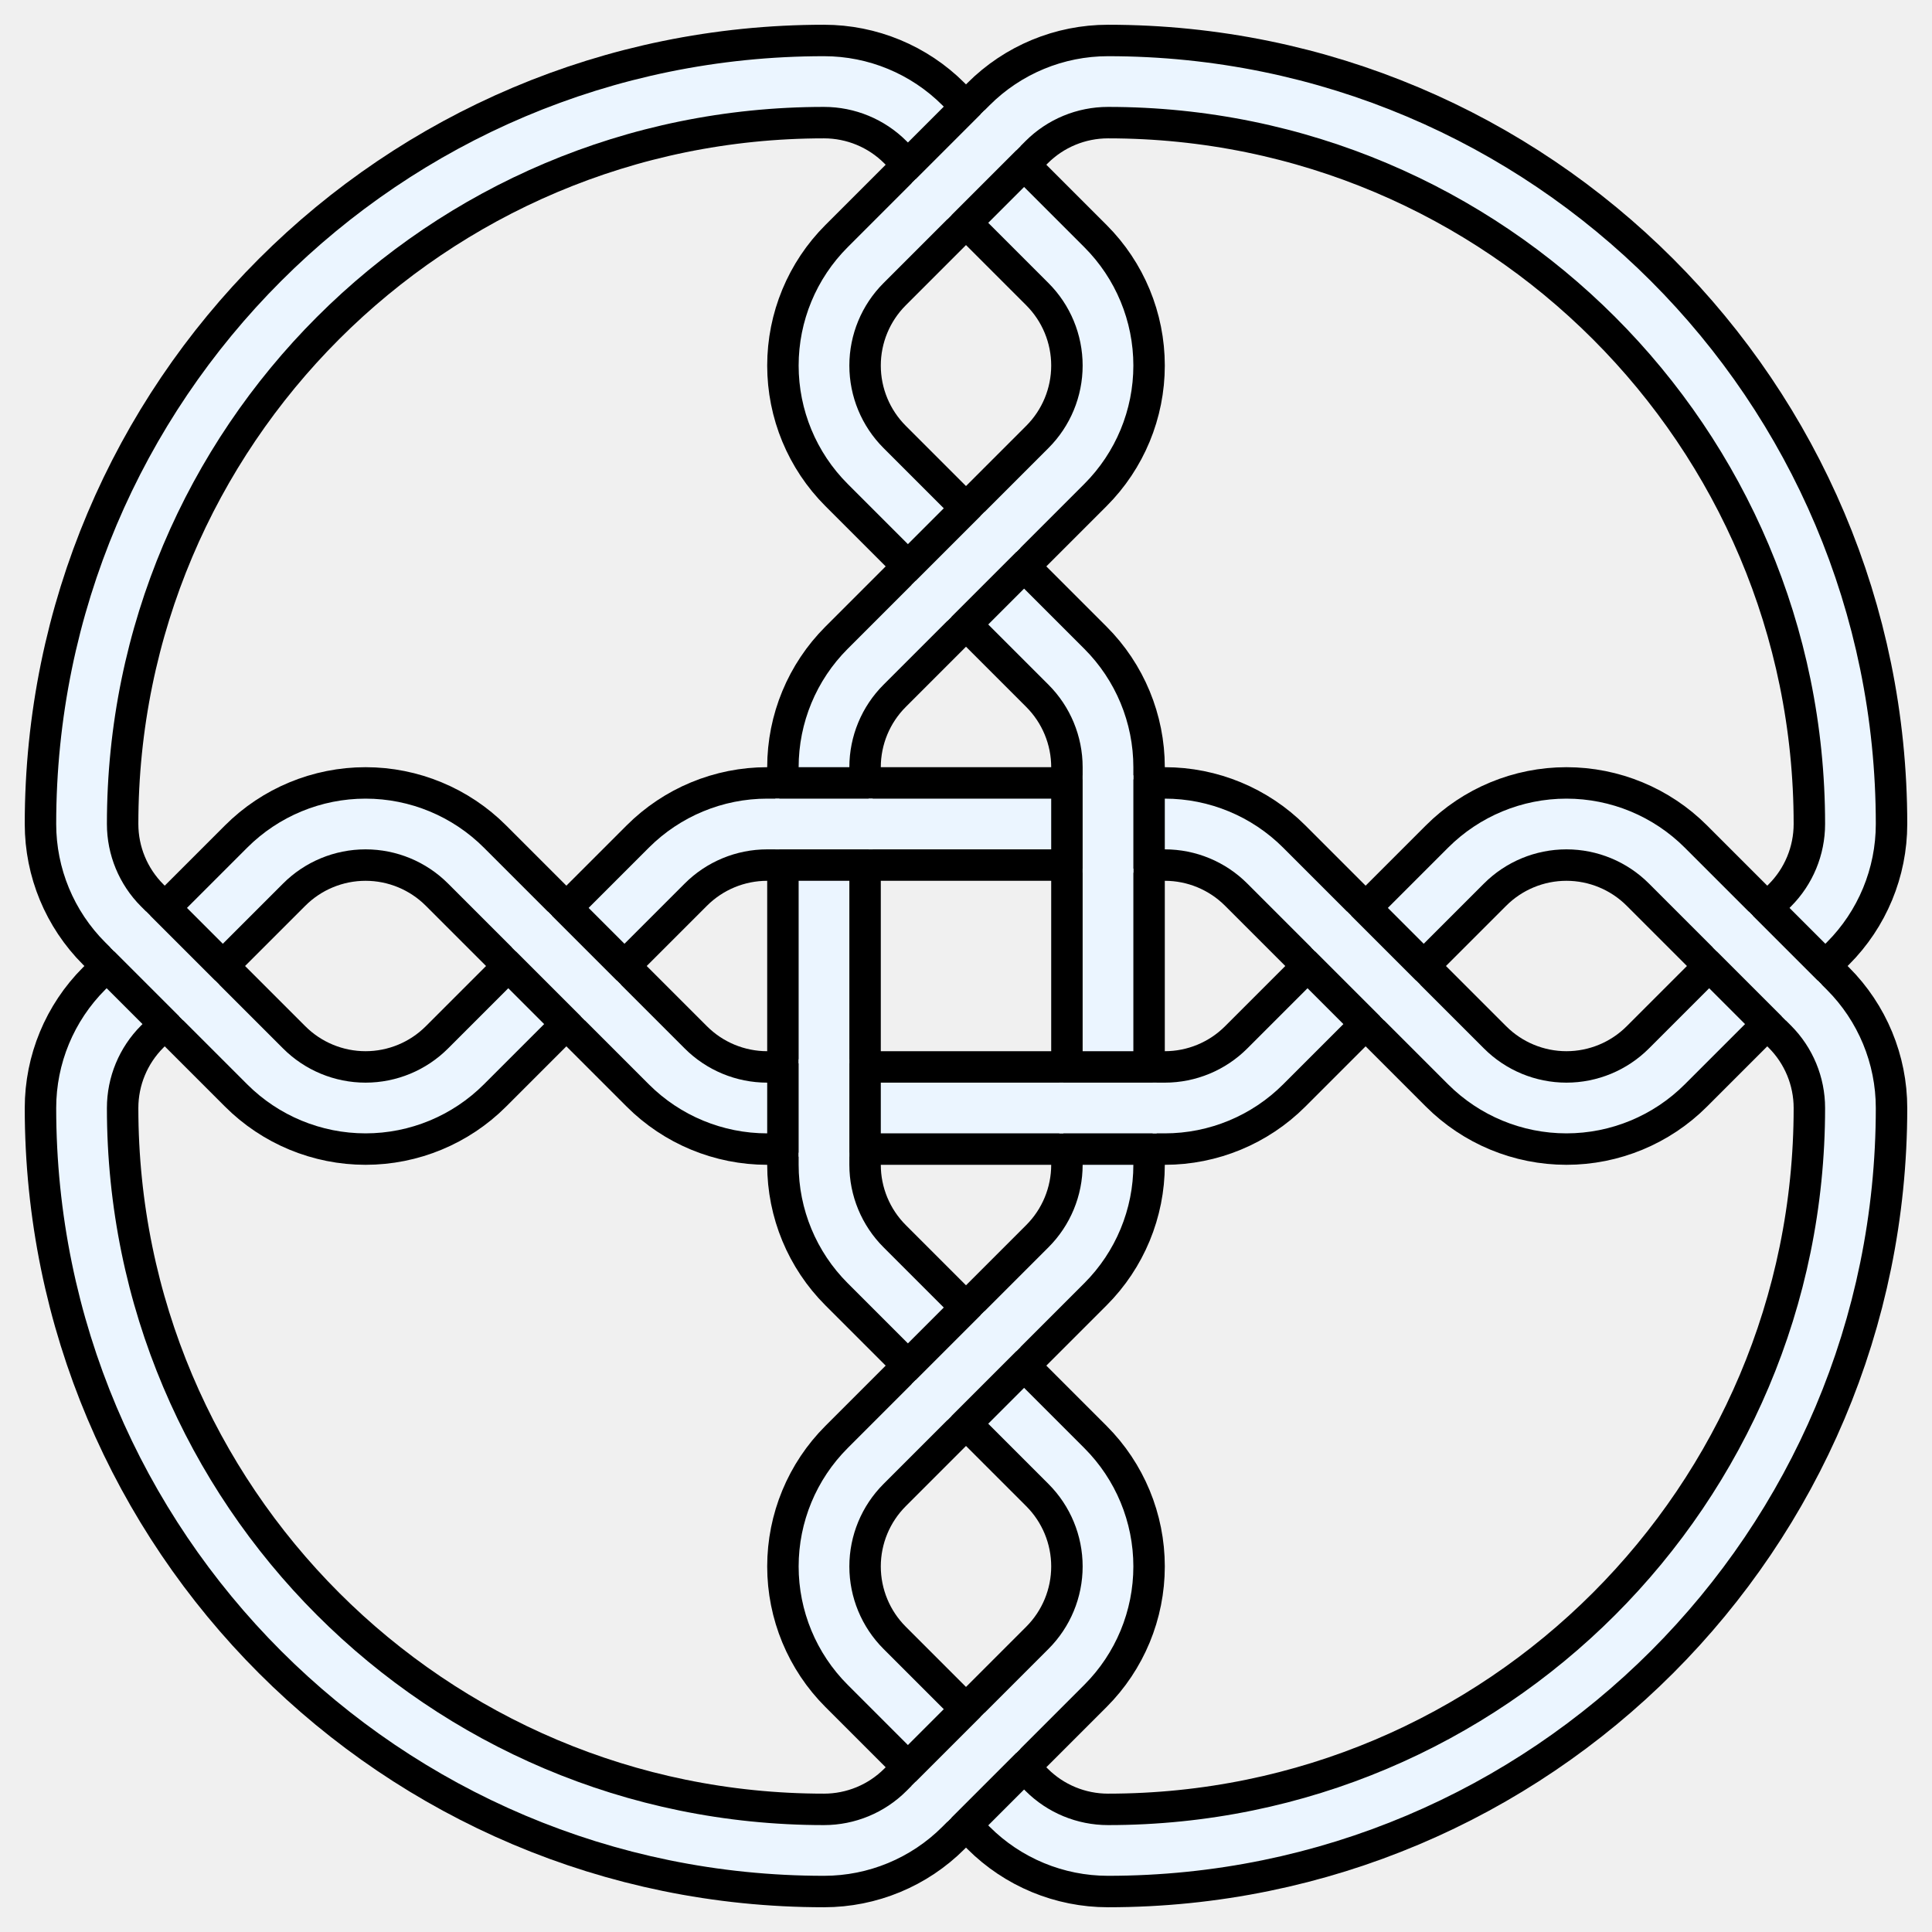
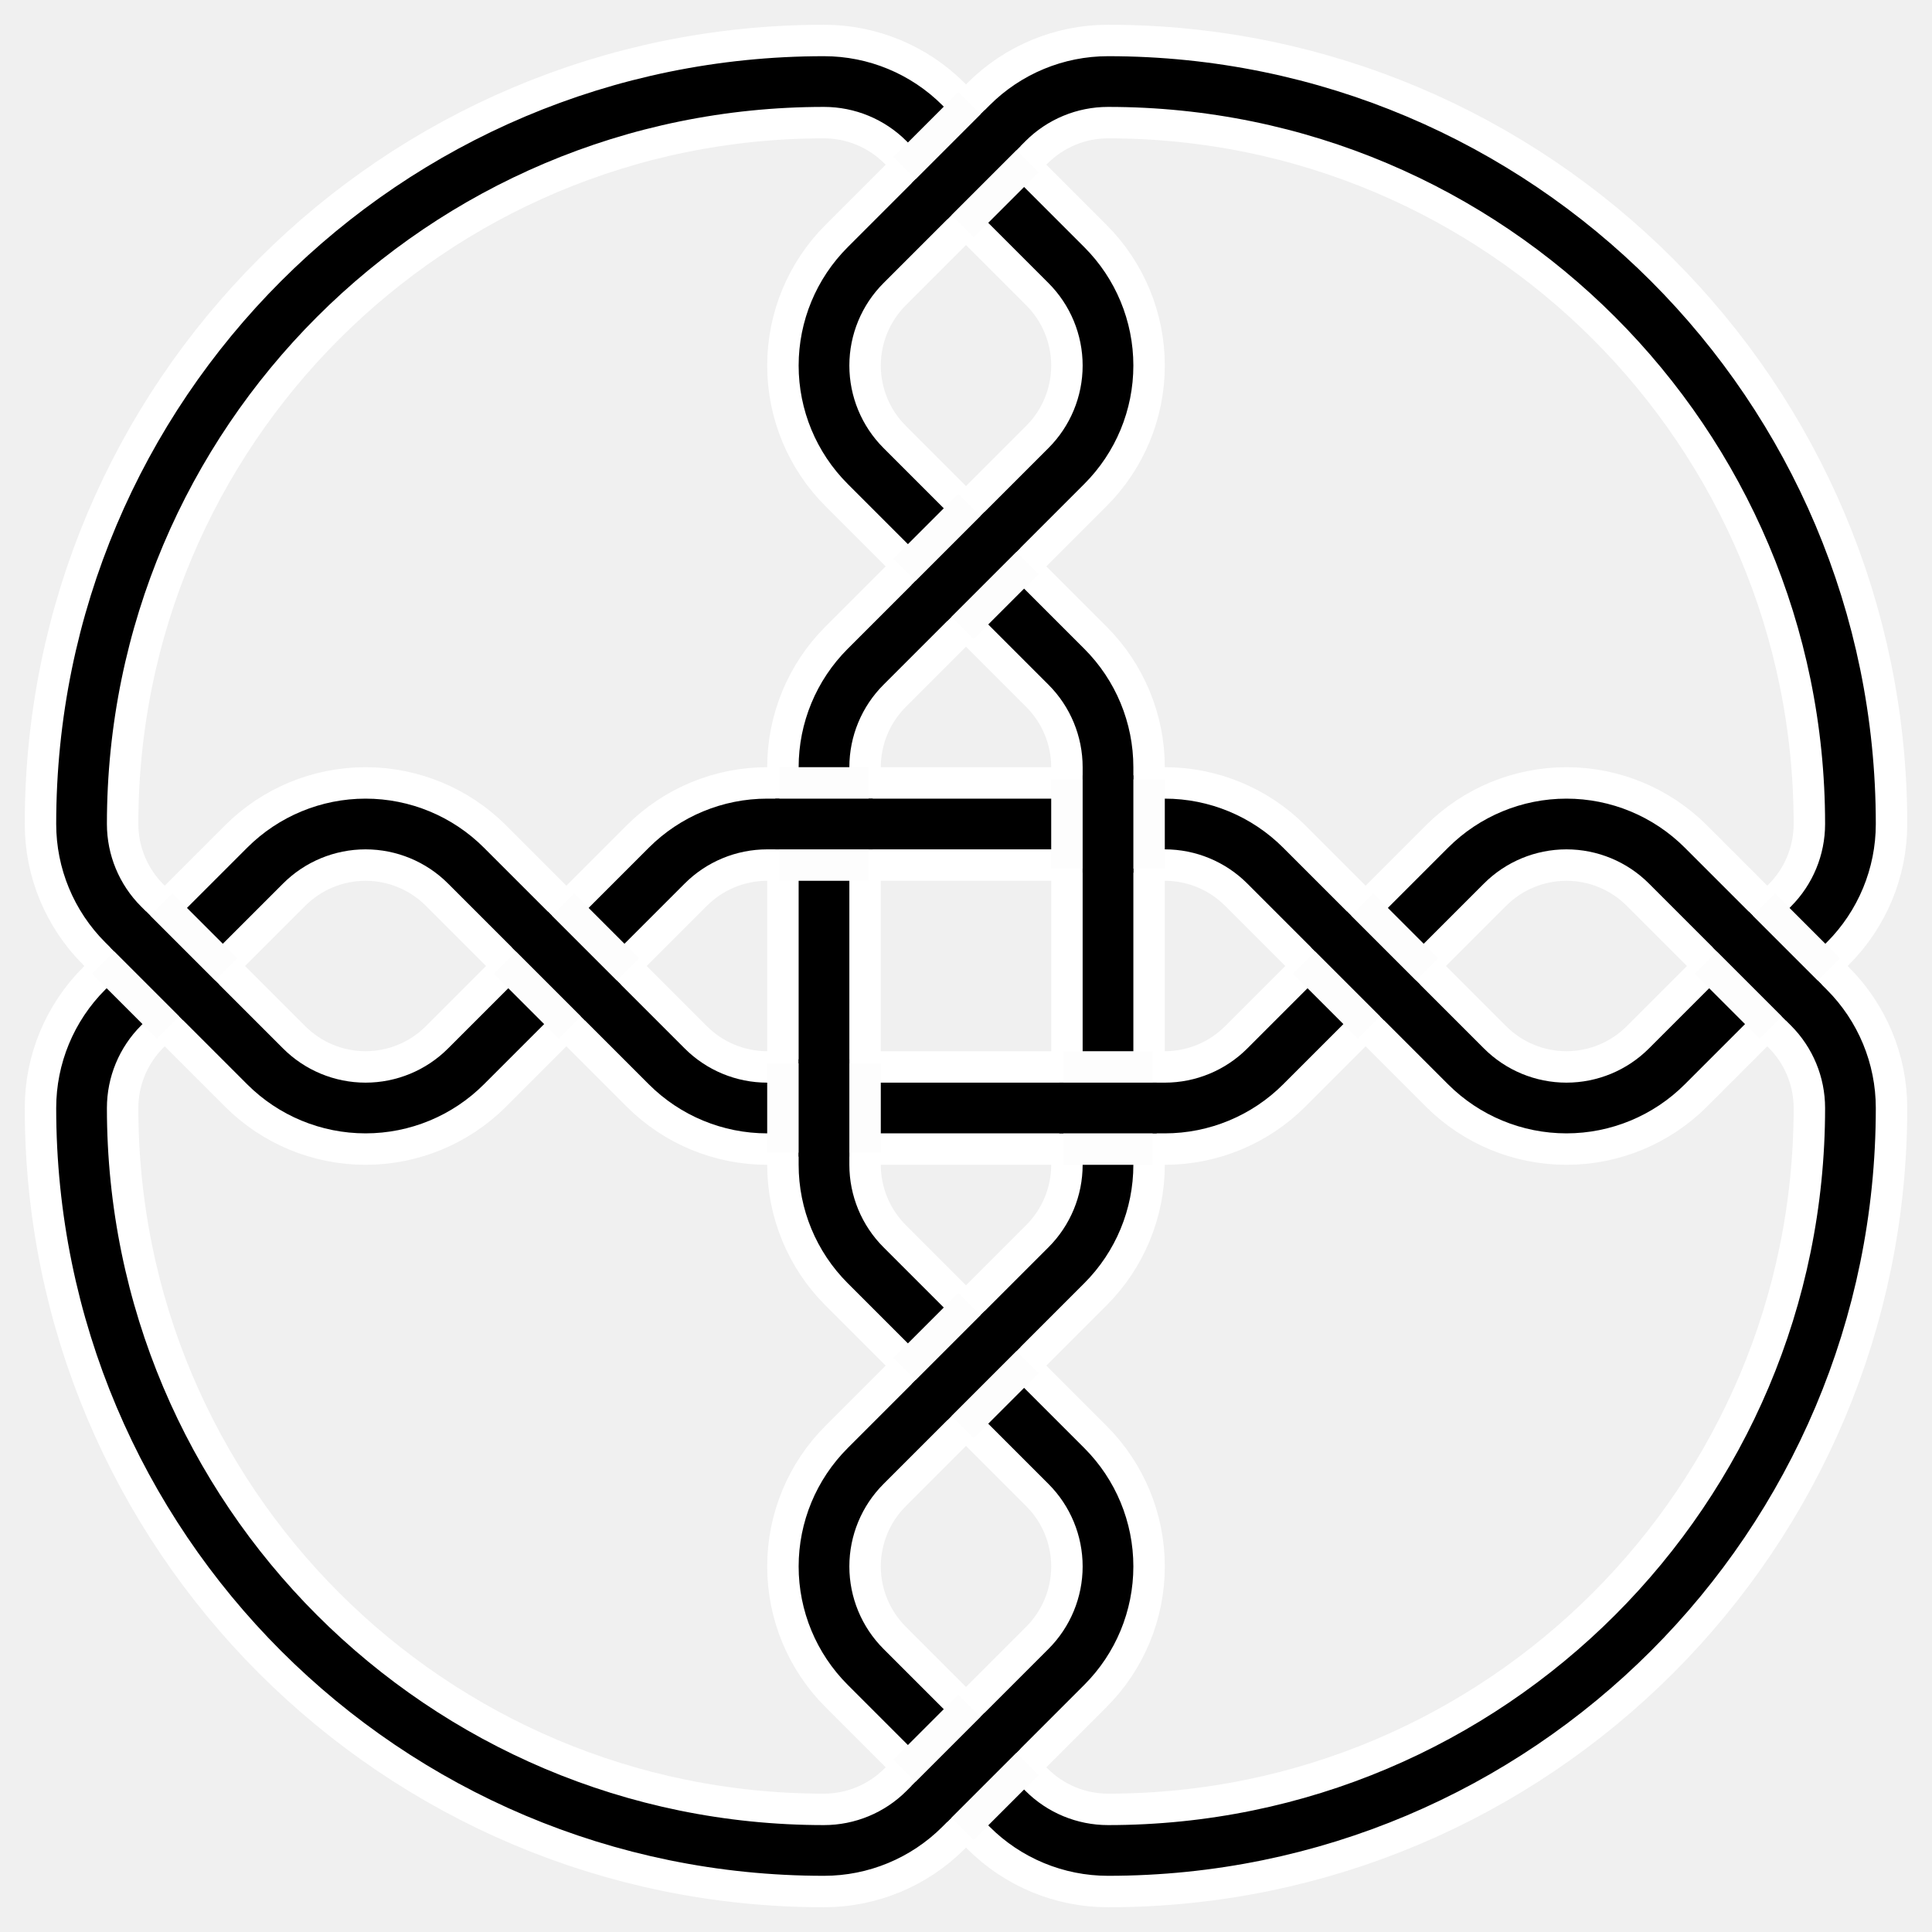
- <svg xmlns="http://www.w3.org/2000/svg" xmlns:xlink="http://www.w3.org/1999/xlink" width="600" height="600" viewBox="0 0 600 600" version="1.1" id="svg3">
+ <svg xmlns="http://www.w3.org/2000/svg" xmlns:xlink="http://www.w3.org/1999/xlink" width="600" height="600" viewBox="0 0 600 600" version="1.1" id="svg1">
  <defs id="defs1">
    <path id="Main" d="M-217.995,35 C-217.995,25.718,-214.307,16.815,-207.744,10.251 L-172.744,-24.748 C-166.18,-31.312,-157.277,-35,-147.995,-35 C-138.712,-35,-129.81,-31.312,-123.246,-24.748 L-73.749,24.748 C-67.185,31.312,-58.282,35,-49,35 H49 C58.282,35,67.185,31.312,73.749,24.748 L123.246,-24.748 C129.81,-31.312,138.712,-35,147.995,-35 C157.277,-35,166.18,-31.312,172.744,-24.748 L207.744,10.251 C214.307,16.815,217.995,25.718,217.995,35 C217.995,136.065,136.065,217.995,35,217.995 C25.718,217.995,16.815,214.307,10.251,207.744 L-24.748,172.744 C-31.312,166.18,-35,157.277,-35,147.995 C-35,138.712,-31.312,129.81,-24.748,123.246 L24.748,73.749 C31.312,67.185,35,58.282,35,49 V-49 C35,-58.282,31.312,-67.185,24.748,-73.749 L-24.748,-123.246 C-31.312,-129.81,-35,-138.712,-35,-147.995 C-35,-157.277,-31.312,-166.18,-24.748,-172.744 L10.251,-207.744 C16.815,-214.307,25.718,-217.995,35,-217.995 C136.065,-217.995,217.995,-136.065,217.995,-35 C217.995,-25.718,214.307,-16.815,207.744,-10.251 L172.744,24.748 C166.18,31.312,157.277,35,147.995,35 C138.712,35,129.81,31.312,123.246,24.748 L73.749,-24.748 C67.185,-31.312,58.282,-35,49,-35 H-49 C-58.282,-35,-67.185,-31.312,-73.749,-24.748 L-123.246,24.748 C-129.81,31.312,-138.712,35,-147.995,35 C-157.277,35,-166.18,31.312,-172.744,24.748 L-207.744,-10.251 C-214.307,-16.815,-217.995,-25.718,-217.995,-35 C-217.995,-136.065,-136.065,-217.995,-35,-217.995 C-25.718,-217.995,-16.815,-214.307,-10.251,-207.744 L24.748,-172.744 C31.312,-166.18,35,-157.277,35,-147.995 C35,-138.712,31.312,-129.81,24.748,-123.246 L-24.748,-73.749 C-31.312,-67.185,-35,-58.282,-35,-49 V49 C-35,58.282,-31.312,67.185,-24.748,73.749 L24.748,123.246 C31.312,129.81,35,138.712,35,147.995 C35,157.277,31.312,166.18,24.748,172.744 L-10.251,207.744 C-16.815,214.307,-25.718,217.995,-35,217.995 C-136.065,217.995,-217.995,136.065,-217.995,35Z" />
  </defs>
-   <g transform="translate(300,300) scale(1.26,-1.26)" stroke-width="28" stroke="rgb(0,0,0)" fill="none" id="g3">
-     <use xlink:href="#Main" id="use1" />
-     <use xlink:href="#Main" stroke-width="12.5" stroke="rgb(235,245,255)" id="use2" />
-     <path d="M-24,35 H-46 M8,106.497 L-8,90.497 M8,205.492 L-8,189.492 M-35,-24 V-46 M-106.497,8 L-90.497,-8 M-205.492,8 L-189.492,-8 M24,-35 H46 M-8,-106.497 L8,-90.497 M-8,-205.492 L8,-189.492 M35,24 V46 M106.497,-8 L90.497,8 M205.492,-8 L189.492,8" id="path2" />
-     <path stroke-width="12.5" stroke="rgb(235,245,255)" d="M-23,35 H-47 M9,107.497 L-9,89.497 M9,206.492 L-9,188.492 M-35,-23 V-47 M-107.497,9 L-89.497,-9 M-206.492,9 L-188.492,-9 M23,-35 H47 M-9,-107.497 L9,-89.497 M-9,-206.492 L9,-188.492 M35,23 V47 M107.497,-9 L89.497,9 M206.492,-9 L188.492,9" id="path3" />
+   <g transform="matrix(1.26,0,0,-1.26,300,300)" stroke-width="28" stroke="#000000" fill="none" id="g3">
+     <g id="g2" style="display:inline">
+       <use xlink:href="#Main" stroke-width="28" stroke="#000000" id="use1" style="display:inline;stroke-width:28;stroke-dasharray:none;stroke:#ffffff;stroke-opacity:1" />
+       <use xlink:href="#Main" stroke-width="12.5" stroke="#ebf5ff" id="use2" style="display:inline;stroke:#000000;stroke-opacity:1" />
+     </g>
+     <g id="g1" style="display:inline">
+       <path stroke-width="28" stroke="#000000" d="M -24,35 H -46 M 8,106.497 -8,90.497 m 16,114.995 -16,-16 M -35,-24 v -22 m -71.497,54 16,-16 m -114.995,16 16,-16 M 24,-35 h 22 m -54,-71.497 16,16 m -16,-114.995 16,16 M 35,24 V 46 M 106.497,-8 90.497,8 m 114.995,-16 -16,16" id="path2" style="display:inline;stroke:#fdfdfd;stroke-opacity:1" />
+       <path stroke-width="12.5" stroke="#ffffff" d="M -23,35 H -47 M 9,107.497 -9,89.497 m 18,116.995 -18,-18 M -35,-23 v -24 m -72.497,56 18,-18 m -116.995,18 18,-18 M 23,-35 h 24 m -56,-72.497 18,18 m -18,-116.995 18,18 M 35,23 V 47 M 107.497,-9 89.497,9 m 116.995,-18 -18,18" id="path3" style="display:inline;stroke:#000000;stroke-opacity:1" />
+     </g>
  </g>
</svg>
